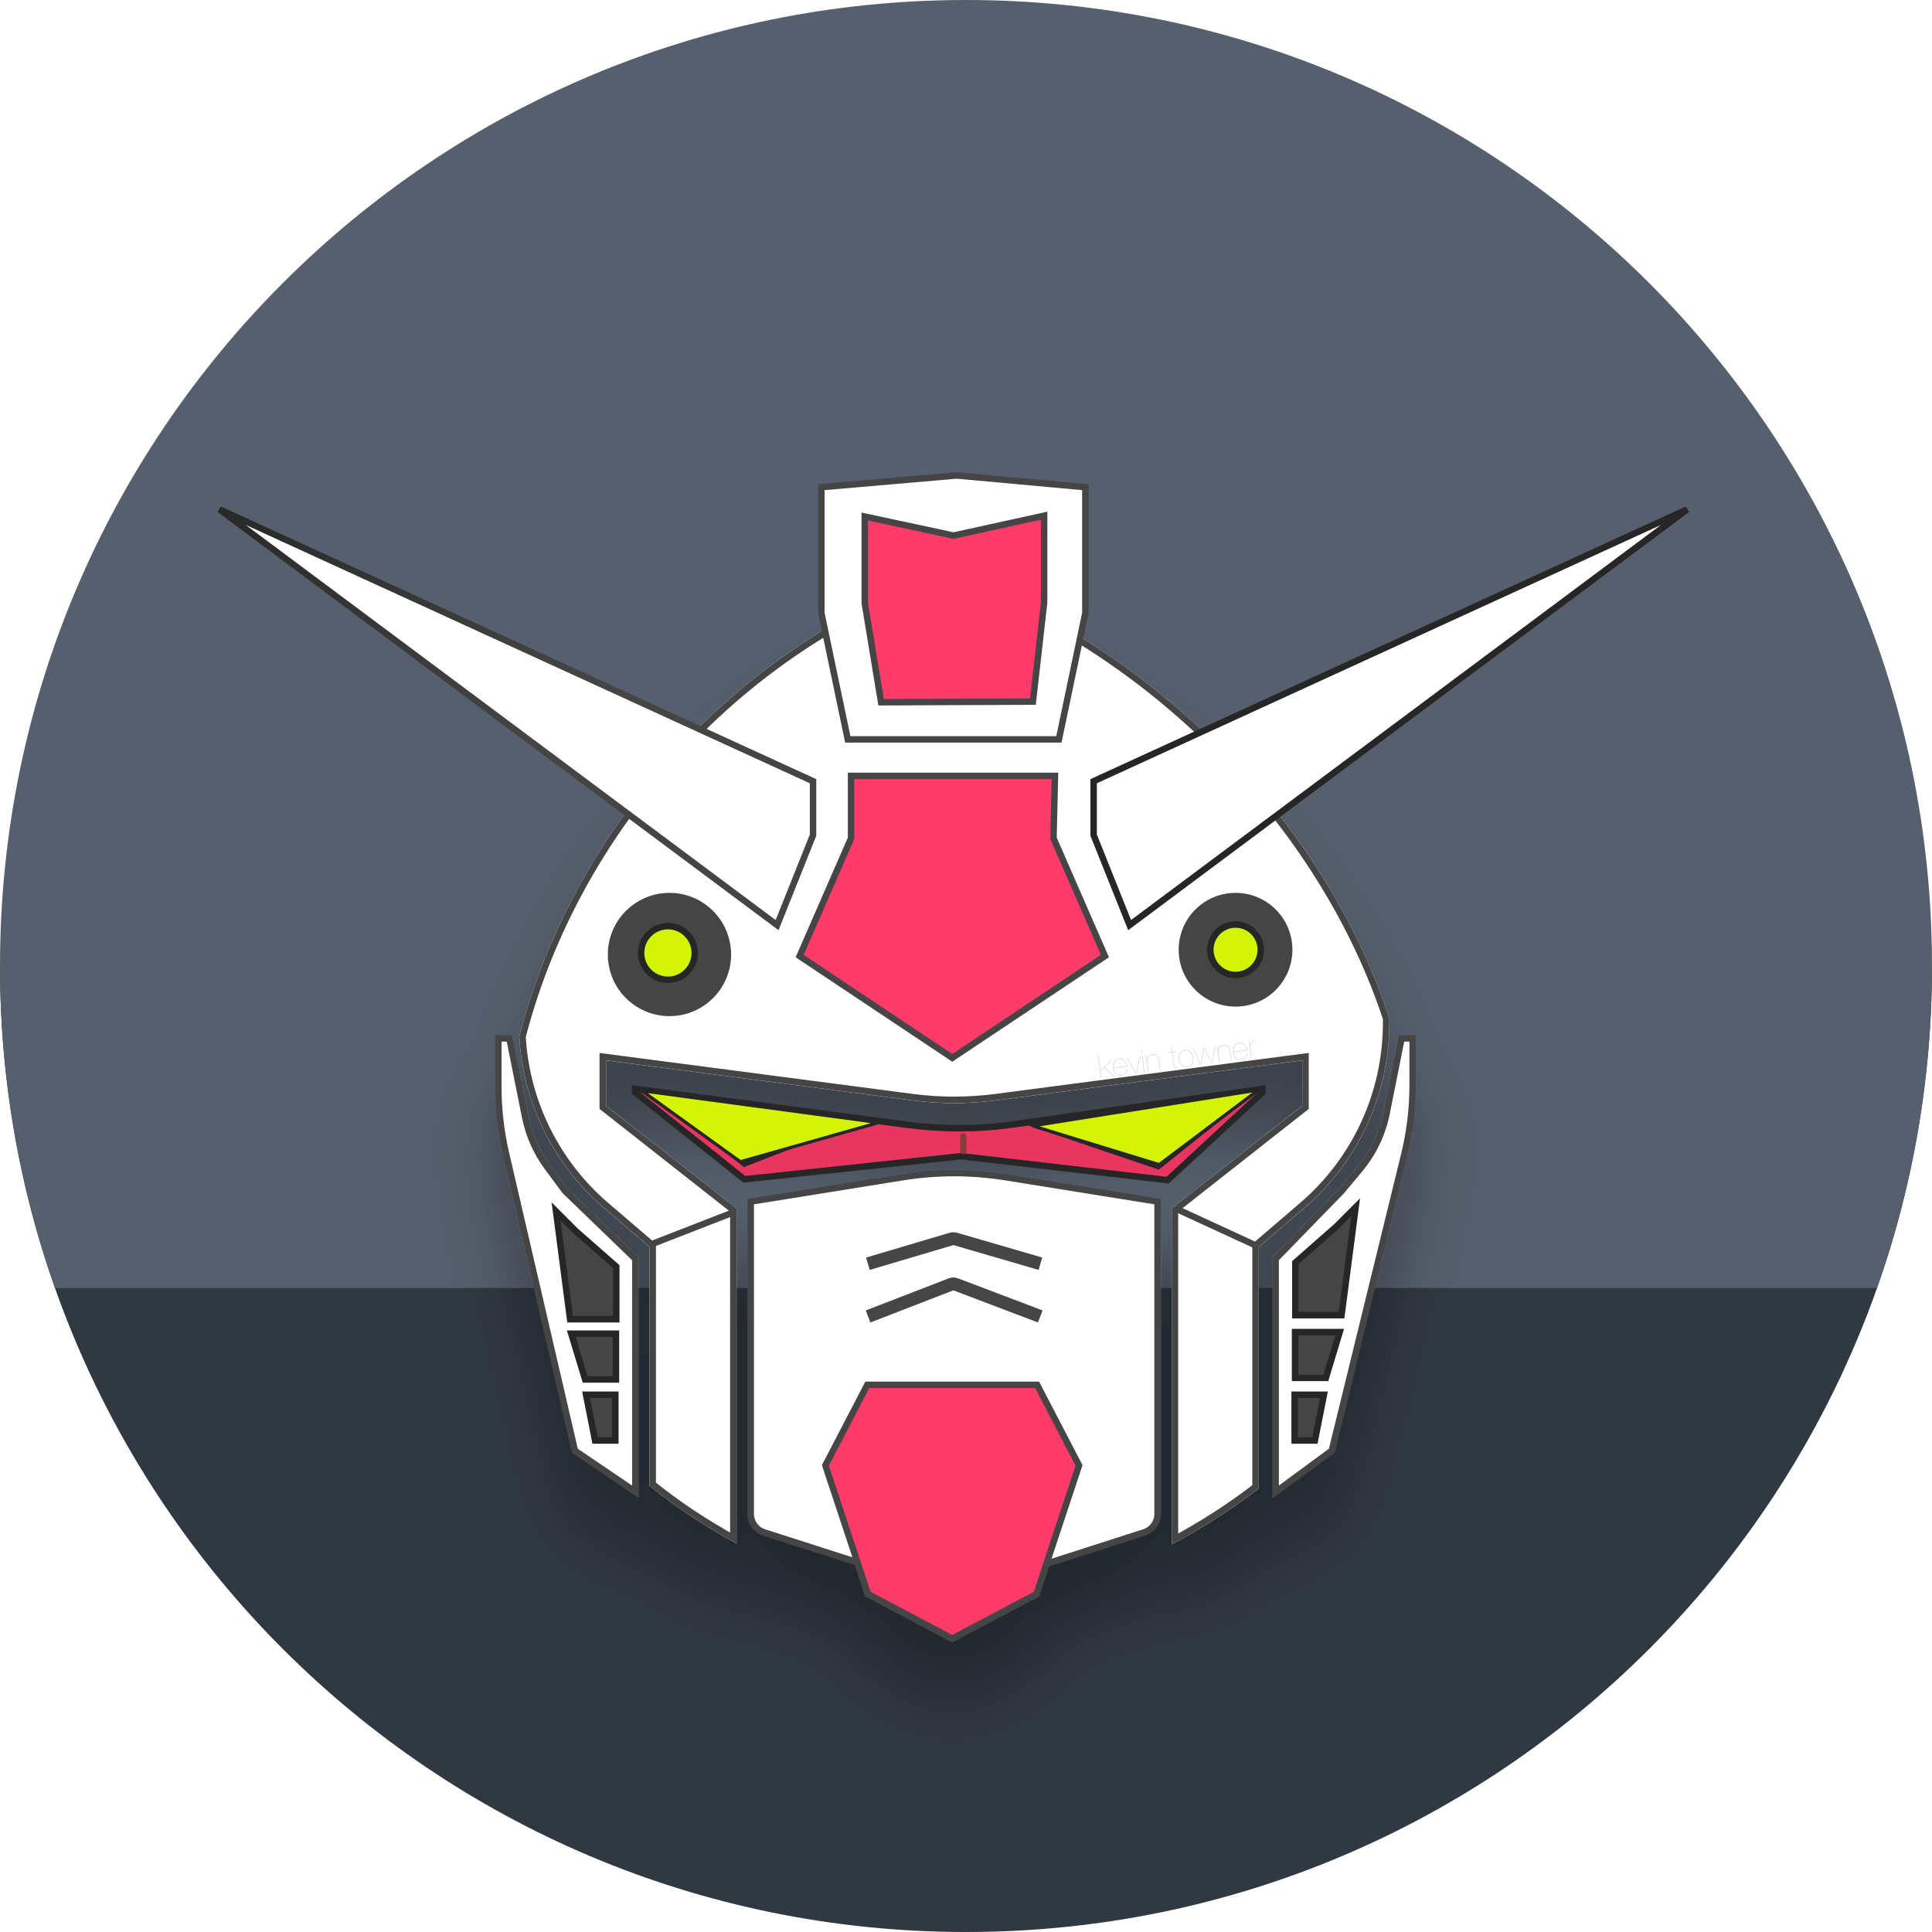
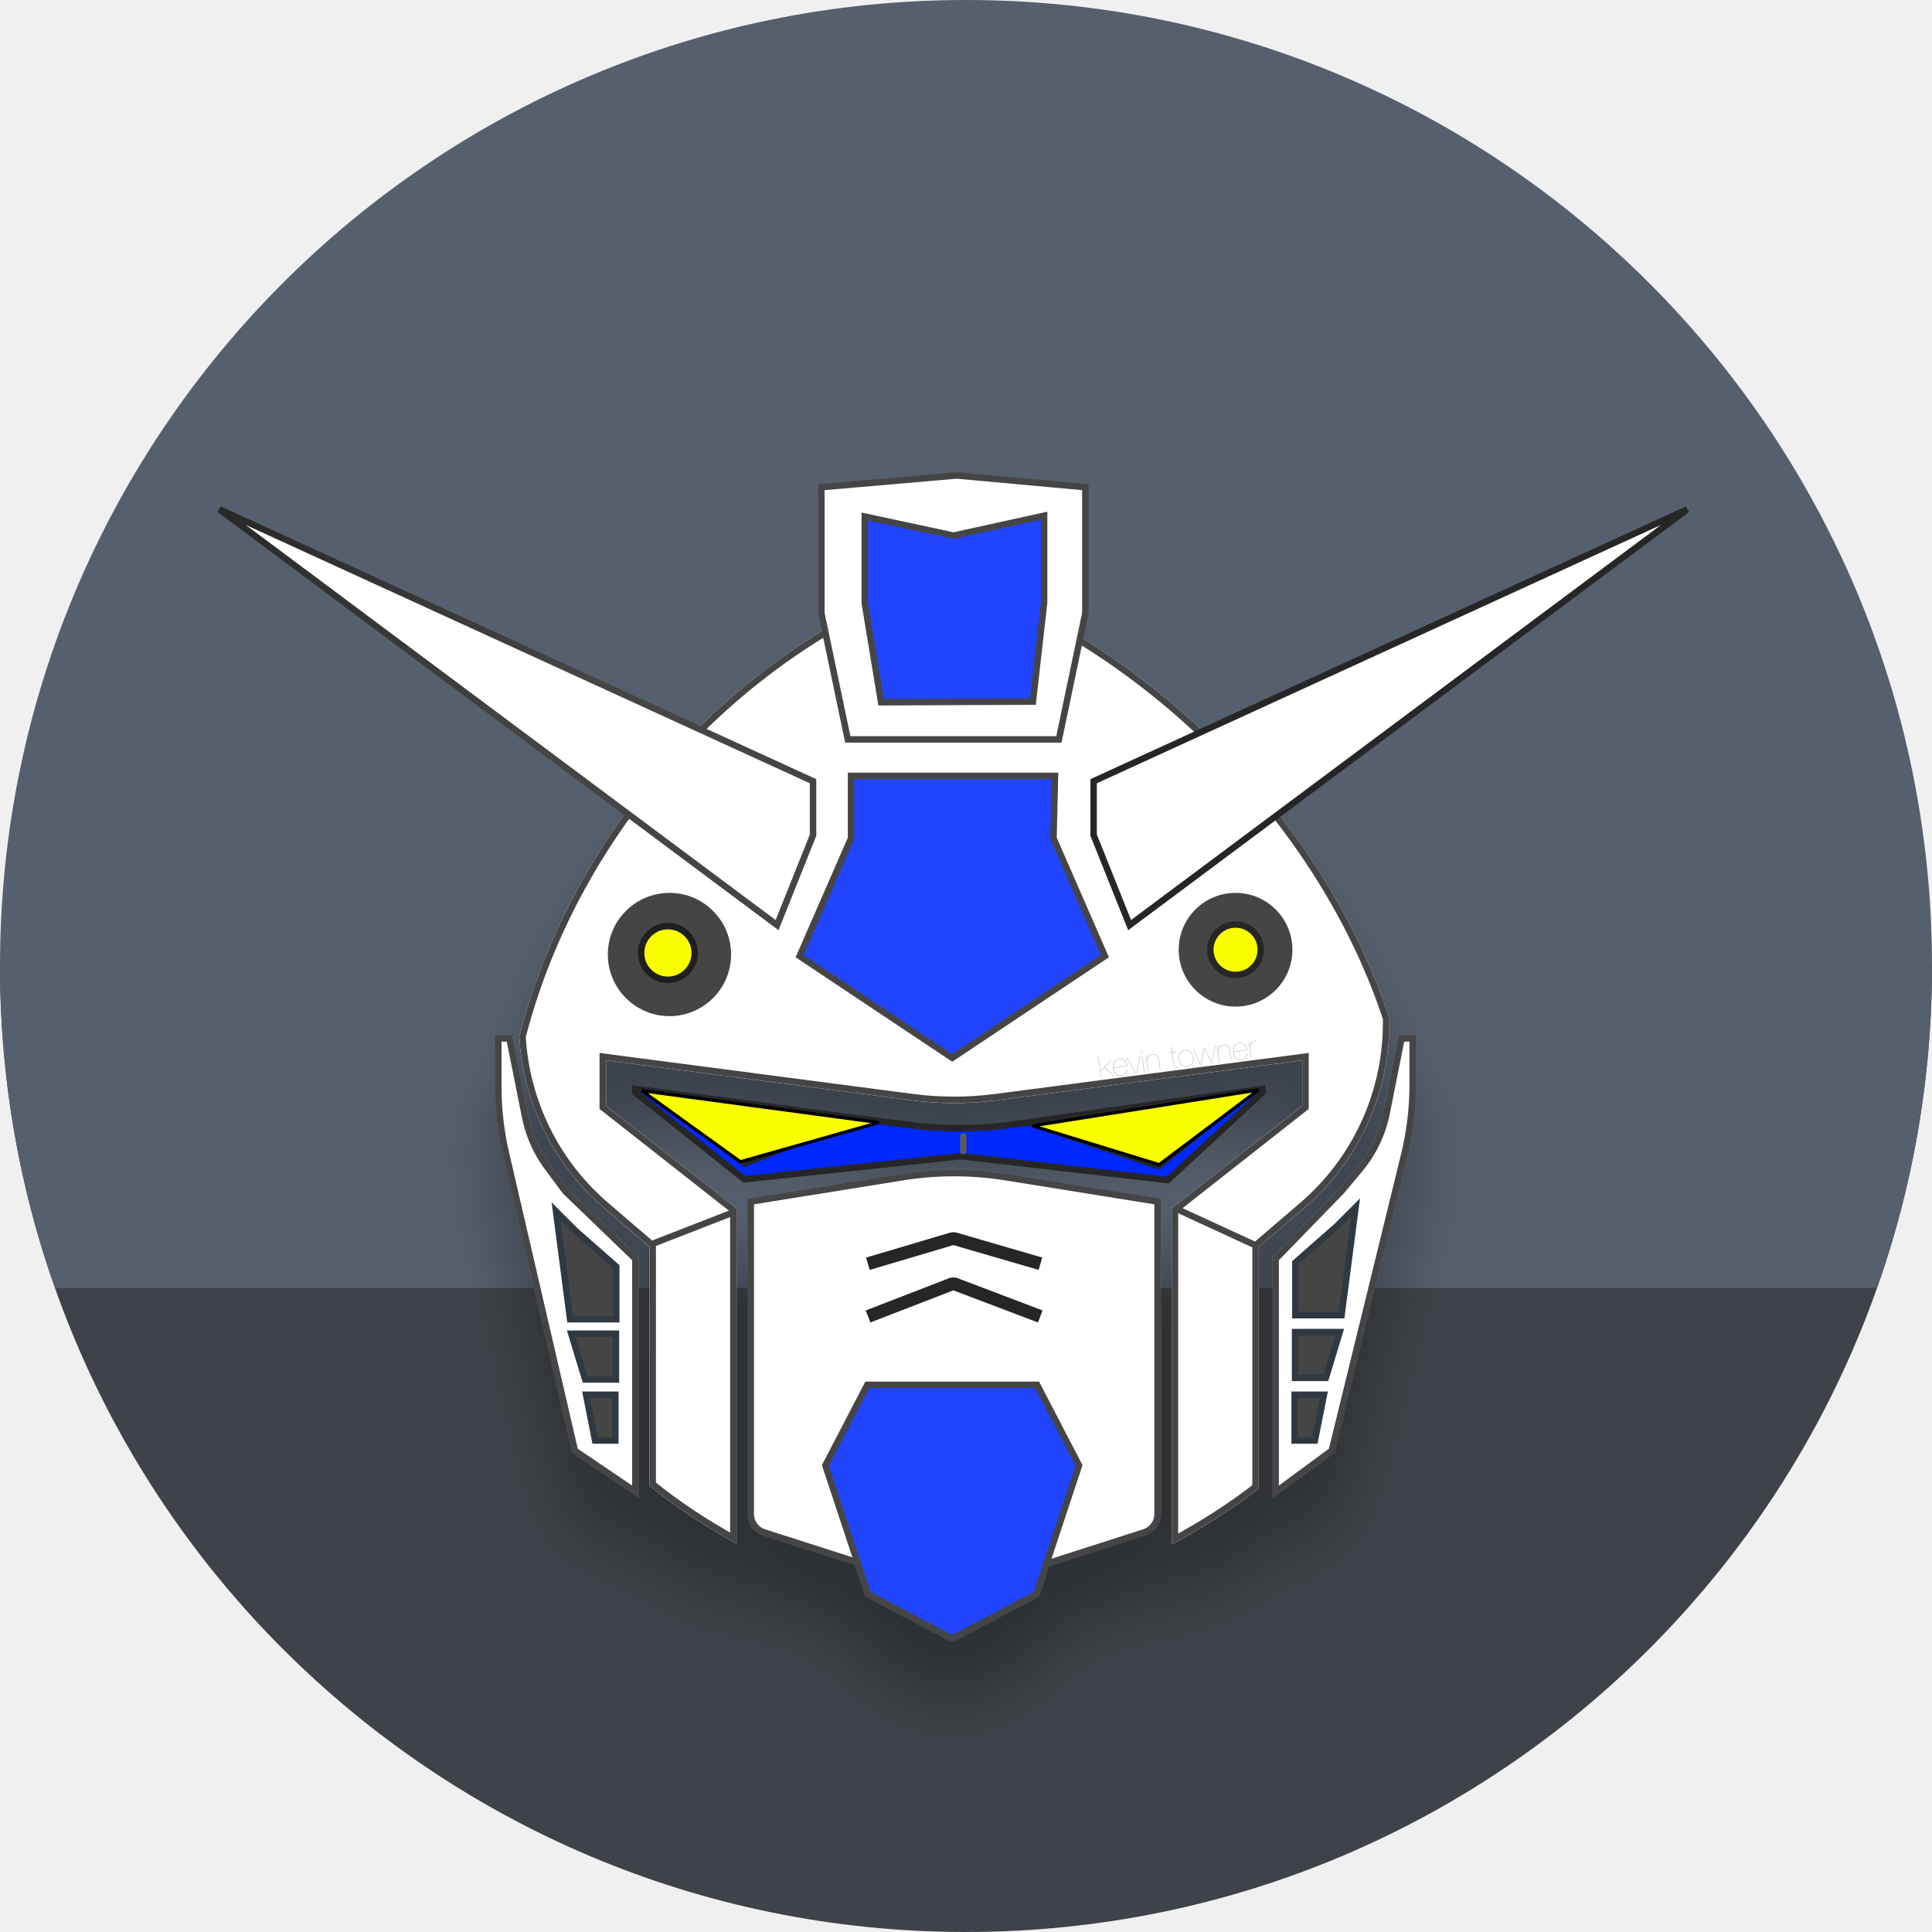
<svg xmlns="http://www.w3.org/2000/svg" width="60" height="60" viewBox="0 0 60 60" fill="none">
-   <rect width="60" height="60" fill="white" />
-   <path fill-rule="evenodd" clip-rule="evenodd" d="M30 60C46.569 60 60 46.569 60 30H0C0 46.569 13.431 60 30 60Z" fill="#303841" />
+   <path fill-rule="evenodd" clip-rule="evenodd" d="M30 60C46.569 60 60 46.569 60 30H0C0 46.569 13.431 60 30 60Z" fill="#3F4349" />
  <path fill-rule="evenodd" clip-rule="evenodd" d="M58.293 40C59.398 36.872 60 33.506 60 30C60 13.431 46.569 0 30 0C13.431 0 0 13.431 0 30C0 33.506 0.602 36.872 1.707 40H58.293Z" fill="#565F6D" />
-   <g filter="url(#filter0_d)">
-     <mask id="path-3-inside-1" fill="white">
+   <g filter="url(#filter0_d_406_2)">
+     <mask id="path-3-inside-1_406_2" fill="white">
      <path fill-rule="evenodd" clip-rule="evenodd" d="M43.147 31.618V31.771C43.147 33.977 42.183 36.072 40.508 37.508L39.092 38.722V45.672V46.222C38.289 46.847 37.388 47.427 36.389 47.962V37.531L40.444 34.342V32.928L30.928 34.172C30.067 34.285 29.196 34.285 28.335 34.172L18.819 32.928V34.342L22.874 37.531V47.936C21.868 47.385 20.967 46.786 20.171 46.14V45.671V38.72L18.755 37.507C17.186 36.162 16.241 34.238 16.128 32.187C17.634 26.32 22.186 20.361 29.361 17.752C36.303 20.277 41.281 25.938 43.147 31.618Z" />
    </mask>
    <path fill-rule="evenodd" clip-rule="evenodd" d="M43.147 31.618V31.771C43.147 33.977 42.183 36.072 40.508 37.508L39.092 38.722V45.672V46.222C38.289 46.847 37.388 47.427 36.389 47.962V37.531L40.444 34.342V32.928L30.928 34.172C30.067 34.285 29.196 34.285 28.335 34.172L18.819 32.928V34.342L22.874 37.531V47.936C21.868 47.385 20.967 46.786 20.171 46.14V45.671V38.72L18.755 37.507C17.186 36.162 16.241 34.238 16.128 32.187C17.634 26.32 22.186 20.361 29.361 17.752C36.303 20.277 41.281 25.938 43.147 31.618Z" fill="white" />
-     <path d="M43.147 31.618H43.347V31.586L43.337 31.555L43.147 31.618ZM40.508 37.508L40.378 37.356L40.378 37.356L40.508 37.508ZM39.092 38.722L38.962 38.57L38.892 38.63V38.722H39.092ZM39.092 46.222L39.215 46.38L39.292 46.32V46.222H39.092ZM36.389 47.962H36.189V48.297L36.484 48.139L36.389 47.962ZM36.389 37.531L36.266 37.373L36.189 37.434V37.531H36.389ZM40.444 34.342L40.568 34.499L40.644 34.439V34.342H40.444ZM40.444 32.928H40.644V32.7L40.418 32.73L40.444 32.928ZM30.928 34.172L30.902 33.974L30.902 33.974L30.928 34.172ZM28.335 34.172L28.309 34.371L28.309 34.371L28.335 34.172ZM18.819 32.928L18.845 32.73L18.619 32.7V32.928H18.819ZM18.819 34.342H18.619V34.439L18.696 34.499L18.819 34.342ZM22.874 37.531H23.074V37.434L22.997 37.373L22.874 37.531ZM22.874 47.936L22.778 48.111L23.074 48.273V47.936H22.874ZM20.171 46.14H19.971V46.235L20.045 46.295L20.171 46.14ZM20.171 38.72H20.371V38.628L20.301 38.568L20.171 38.72ZM18.755 37.507L18.625 37.658L18.625 37.658L18.755 37.507ZM16.128 32.187L15.934 32.138L15.926 32.168L15.928 32.199L16.128 32.187ZM29.361 17.752L29.429 17.564L29.361 17.539L29.292 17.564L29.361 17.752ZM42.947 31.618V31.771H43.347V31.618H42.947ZM42.947 31.771C42.947 33.918 42.009 35.959 40.378 37.356L40.639 37.66C42.358 36.186 43.347 34.035 43.347 31.771H42.947ZM40.378 37.356L38.962 38.57L39.223 38.873L40.639 37.66L40.378 37.356ZM38.892 38.722V45.672H39.292V38.722H38.892ZM38.892 45.672V46.222H39.292V45.672H38.892ZM38.969 46.064C38.176 46.682 37.285 47.256 36.295 47.786L36.484 48.139C37.491 47.599 38.402 47.013 39.215 46.38L38.969 46.064ZM36.589 47.962V37.531H36.189V47.962H36.589ZM36.513 37.688L40.568 34.499L40.32 34.185L36.266 37.373L36.513 37.688ZM40.644 34.342V32.928H40.244V34.342H40.644ZM40.418 32.73L30.902 33.974L30.954 34.371L40.47 33.126L40.418 32.73ZM30.902 33.974C30.059 34.084 29.204 34.084 28.361 33.974L28.309 34.371C29.187 34.486 30.076 34.486 30.954 34.371L30.902 33.974ZM28.361 33.974L18.845 32.73L18.793 33.126L28.309 34.371L28.361 33.974ZM18.619 32.928V34.342H19.019V32.928H18.619ZM18.696 34.499L22.75 37.688L22.997 37.373L18.943 34.185L18.696 34.499ZM22.674 37.531V47.936H23.074V37.531H22.674ZM22.97 47.76C21.973 47.214 21.083 46.623 20.297 45.985L20.045 46.295C20.851 46.95 21.762 47.555 22.778 48.111L22.97 47.76ZM20.371 46.14V45.671H19.971V46.14H20.371ZM20.371 45.671V38.72H19.971V45.671H20.371ZM20.301 38.568L18.885 37.355L18.625 37.658L20.041 38.872L20.301 38.568ZM18.885 37.355C17.358 36.046 16.438 34.173 16.327 32.176L15.928 32.199C16.044 34.304 17.015 36.278 18.625 37.658L18.885 37.355ZM16.321 32.237C17.813 26.428 22.322 20.524 29.429 17.94L29.292 17.564C22.05 20.198 17.455 26.212 15.934 32.138L16.321 32.237ZM29.292 17.94C36.176 20.443 41.11 26.057 42.957 31.68L43.337 31.555C41.453 25.818 36.431 20.11 29.429 17.564L29.292 17.94Z" fill="#454545" mask="url(#path-3-inside-1)" />
+     <path d="M43.147 31.618H43.347V31.586L43.337 31.555L43.147 31.618ZM40.508 37.508L40.378 37.356L40.508 37.508ZM39.092 38.722L38.962 38.57L38.892 38.63V38.722H39.092ZM39.092 46.222L39.215 46.38L39.292 46.32V46.222H39.092ZM36.389 47.962H36.189V48.297L36.484 48.139L36.389 47.962ZM36.389 37.531L36.266 37.373L36.189 37.434V37.531H36.389ZM40.444 34.342L40.568 34.499L40.644 34.439V34.342H40.444ZM40.444 32.928H40.644V32.7L40.418 32.73L40.444 32.928ZM30.928 34.172L30.902 33.974L30.928 34.172ZM28.335 34.172L28.309 34.371L28.335 34.172ZM18.819 32.928L18.845 32.73L18.619 32.7V32.928H18.819ZM18.819 34.342H18.619V34.439L18.696 34.499L18.819 34.342ZM22.874 37.531H23.074V37.434L22.997 37.373L22.874 37.531ZM22.874 47.936L22.778 48.111L23.074 48.273V47.936H22.874ZM20.171 46.14H19.971V46.235L20.045 46.295L20.171 46.14ZM20.171 38.72H20.371V38.628L20.301 38.568L20.171 38.72ZM18.755 37.507L18.625 37.658H18.625L18.755 37.507ZM16.128 32.187L15.934 32.138L15.926 32.168L15.928 32.198L16.128 32.187ZM29.361 17.752L29.429 17.564L29.361 17.539L29.292 17.564L29.361 17.752ZM42.947 31.618V31.771H43.347V31.618H42.947ZM42.947 31.771C42.947 33.918 42.009 35.959 40.378 37.356L40.639 37.66C42.358 36.186 43.347 34.035 43.347 31.771H42.947ZM40.378 37.356L38.962 38.57L39.223 38.873L40.639 37.66L40.378 37.356ZM38.892 38.722V45.672H39.292V38.722H38.892ZM38.892 45.672V46.222H39.292V45.672H38.892ZM38.969 46.064C38.176 46.682 37.285 47.256 36.295 47.786L36.484 48.139C37.491 47.599 38.402 47.013 39.215 46.38L38.969 46.064ZM36.589 47.962V37.531H36.189V47.962H36.589ZM36.513 37.688L40.568 34.499L40.32 34.185L36.266 37.373L36.513 37.688ZM40.644 34.342V32.928H40.244V34.342H40.644ZM40.418 32.73L30.902 33.974L30.954 34.371L40.47 33.126L40.418 32.73ZM30.902 33.974C30.059 34.084 29.204 34.084 28.361 33.974L28.309 34.371C29.187 34.486 30.076 34.486 30.954 34.371L30.902 33.974ZM28.361 33.974L18.845 32.73L18.793 33.126L28.309 34.371L28.361 33.974ZM18.619 32.928V34.342H19.019V32.928H18.619ZM18.696 34.499L22.75 37.688L22.997 37.373L18.943 34.185L18.696 34.499ZM22.674 37.531V47.936H23.074V37.531H22.674ZM22.97 47.76C21.973 47.214 21.083 46.623 20.297 45.985L20.045 46.295C20.851 46.95 21.762 47.555 22.778 48.111L22.97 47.76ZM20.371 46.14V45.671H19.971V46.14H20.371ZM20.371 45.671V38.72H19.971V45.671H20.371ZM20.301 38.568L18.885 37.355L18.625 37.658L20.041 38.872L20.301 38.568ZM18.885 37.355C17.358 36.046 16.438 34.173 16.327 32.176L15.928 32.198C16.044 34.304 17.015 36.278 18.625 37.658L18.885 37.355ZM16.321 32.237C17.813 26.428 22.322 20.524 29.429 17.94L29.292 17.564C22.05 20.198 17.455 26.212 15.934 32.138L16.321 32.237ZM29.292 17.94C36.176 20.443 41.11 26.057 42.957 31.68L43.337 31.555C41.453 25.818 36.431 20.11 29.429 17.564L29.292 17.94Z" fill="#454545" mask="url(#path-3-inside-1_406_2)" />
    <path d="M23.399 37.303L23.315 37.316V37.401V47.017C23.315 47.278 23.483 47.509 23.732 47.589L29.601 49.473L29.632 49.483L29.663 49.473L35.532 47.589C35.781 47.509 35.949 47.278 35.949 47.017V37.401V37.316L35.865 37.303L31.233 36.559C30.172 36.389 29.092 36.389 28.031 36.559L23.399 37.303Z" fill="white" stroke="#454545" stroke-width="0.2" />
-     <path d="M32.209 43.007L33.51 45.51L32.187 49.505L29.572 50.887L26.956 49.505L25.633 45.51L26.934 43.007L29.572 43.007L32.209 43.007Z" fill="#FF3B6A" stroke="#454545" stroke-width="0.2" />
-     <path d="M27.145 39.19L29.551 38.476C29.587 38.465 29.627 38.465 29.663 38.475L32.119 39.19" stroke="#464646" stroke-width="0.4" stroke-linecap="square" />
-     <path d="M27.145 40.812L29.536 39.886C29.582 39.869 29.633 39.868 29.679 39.886L32.119 40.812" stroke="#464646" stroke-width="0.4" stroke-linecap="square" />
+     <path d="M32.209 43.007L33.51 45.51L32.187 49.505L29.572 50.887L26.956 49.505L25.633 45.51L26.934 43.007L29.572 43.007L32.209 43.007Z" fill="#2144FF" stroke="#454545" stroke-width="0.2" />
+     <path d="M27.145 39.19L29.551 38.476C29.587 38.465 29.627 38.465 29.663 38.475L32.119 39.19" stroke="#262626" stroke-width="0.4" stroke-linecap="square" />
+     <path d="M27.145 40.812L29.536 39.886C29.582 39.869 29.633 39.868 29.679 39.886L32.119 40.812" stroke="#262626" stroke-width="0.4" stroke-linecap="square" />
    <path d="M19.731 39.136V39.094L19.7 39.065L17.552 36.993L17.003 36.254C16.659 35.791 16.422 35.258 16.309 34.692L15.836 32.329L15.82 32.249H15.738H15.576H15.476V32.349V33.752C15.476 34.444 15.555 35.133 15.711 35.807L17.846 45.013L17.855 45.051L17.887 45.074L19.574 46.217L19.731 46.323V46.135V39.136Z" fill="white" stroke="#454545" stroke-width="0.2" />
-     <path d="M18.172 42.841L17.741 41.419H19.129V42.841H18.172Z" fill="#454545" stroke="#262626" stroke-width="0.2" />
-     <path d="M17.705 40.971L17.268 37.62L17.871 38.223L17.871 38.223L17.876 38.227L18.524 38.797L19.139 39.337V40.971H17.705Z" fill="#454545" stroke="#262626" stroke-width="0.2" />
-     <path d="M18.481 44.737L18.201 43.315H19.11V44.737H18.481Z" fill="#454545" stroke="#262626" stroke-width="0.2" />
+     <path d="M18.172 42.84L17.741 41.419H19.129V42.84H18.172Z" fill="#454545" stroke="#303841" stroke-width="0.2" />
+     <path d="M17.268 37.62L17.871 38.223L17.871 38.223L17.876 38.227L18.524 38.797L19.139 39.337V40.971H17.705L17.268 37.62Z" fill="#454545" stroke="#303841" stroke-width="0.2" />
+     <path d="M18.481 44.737L18.201 43.315H19.11V44.737H18.481Z" fill="#454545" stroke="#303841" stroke-width="0.2" />
    <path d="M39.617 39.136V39.096L39.645 39.067L41.663 36.992L42.233 36.309C42.649 35.809 42.934 35.214 43.062 34.576L43.511 32.329L43.527 32.249H43.609H43.771H43.871V32.349V33.695C43.871 34.425 43.784 35.152 43.61 35.86L41.368 45.014L41.359 45.05L41.33 45.071L39.776 46.215L39.617 46.332V46.135V39.136Z" fill="white" stroke="#454545" stroke-width="0.2" />
-     <path d="M41.176 42.791L41.606 41.369H40.219V42.791H41.176Z" fill="#454545" stroke="#262626" stroke-width="0.2" />
-     <path d="M41.663 40.844L42.1 37.493L41.497 38.096L41.497 38.096L41.492 38.1L40.228 39.211V40.844H41.663Z" fill="#454545" stroke="#262626" stroke-width="0.2" />
-     <path d="M40.835 44.737L41.116 43.315H40.206V44.737H40.835Z" fill="#454545" stroke="#262626" stroke-width="0.2" />
+     <path d="M41.176 42.791L41.606 41.369H40.219V42.791H41.176Z" fill="#454545" stroke="#303841" stroke-width="0.2" />
+     <path d="M42.1 37.493L41.497 38.096L41.497 38.096L41.492 38.1L40.228 39.211V40.844H41.663L42.1 37.493Z" fill="#454545" stroke="#303841" stroke-width="0.2" />
+     <path d="M40.835 44.737L41.116 43.315H40.206V44.737H40.835Z" fill="#454545" stroke="#303841" stroke-width="0.2" />
  </g>
  <circle cx="20.791" cy="29.643" r="1.914" fill="#454545" />
-   <circle cx="20.743" cy="29.595" r="0.833" fill="#D3F406" stroke="#262626" stroke-width="0.2" />
+   <circle cx="20.743" cy="29.595" r="0.833" fill="#FAFF00" stroke="#1F1F1F" stroke-width="0.2" />
  <circle cx="38.371" cy="29.495" r="1.766" fill="#454545" />
-   <circle cx="38.371" cy="29.495" r="0.783" fill="#D3F406" stroke="#262626" stroke-width="0.2" />
-   <path d="M29.855 35.908L29.844 35.907L29.833 35.908L23.116 36.624L19.723 33.922V33.814L28.194 34.934C29.289 35.079 30.398 35.074 31.491 34.917L39.204 33.816L39.204 33.927L36.262 36.65L29.855 35.908Z" fill="#E93661" stroke="#262626" stroke-width="0.2" />
+   <circle cx="38.371" cy="29.495" r="0.783" fill="#FAFF00" stroke="#262626" stroke-width="0.2" />
+   <path d="M29.855 35.908L29.844 35.907L29.833 35.908L23.116 36.624L19.723 33.922V33.814L28.194 34.934C29.289 35.079 30.398 35.074 31.491 34.917L39.204 33.816L39.204 33.927L36.262 36.65L29.855 35.908Z" fill="#0028FF" stroke="#262626" stroke-width="0.2" />
  <path d="M20.021 33.794L27.019 34.727L23.102 36.245L20.021 33.794Z" fill="#262626" />
  <path d="M39.234 33.727L31.806 34.908L35.989 36.325L39.234 33.727Z" fill="#262626" />
-   <path d="M22.992 36.08L19.93 33.873L27.292 34.861L22.992 36.08Z" fill="#D3F406" stroke="#262626" stroke-width="0.1" />
-   <path d="M35.999 36.17L39.084 33.848L32.067 34.963L35.999 36.17Z" fill="#D3F406" stroke="#262626" stroke-width="0.1" />
-   <line x1="29.918" y1="35.293" x2="29.918" y2="35.746" stroke="#893A3A" stroke-width="0.2" stroke-linecap="round" />
-   <path d="M26.43 24.096L29.574 24.096L32.763 24.096L32.718 26.012L32.717 26.034L32.726 26.054L34.314 29.692L29.574 32.853L24.834 29.692L26.422 26.054L26.43 26.035V26.014V24.096Z" fill="#FF3B6A" stroke="#454545" stroke-width="0.2" />
-   <path d="M25.25 25.937L24.133 28.73L6.816 15.819L25.25 24.261L25.25 25.937Z" fill="white" stroke="url(#paint0_linear)" stroke-width="0.2" />
-   <path d="M33.964 25.937L35.081 28.73L52.398 15.819L33.964 24.261L33.964 25.937Z" fill="white" stroke="url(#paint1_linear)" stroke-width="0.2" />
+   <path d="M22.992 36.08L19.93 33.873L27.292 34.861L22.992 36.08Z" fill="#FAFF00" stroke="black" stroke-width="0.1" />
+   <path d="M35.999 36.17L39.084 33.848L32.067 34.963L35.999 36.17Z" fill="#FAFF00" stroke="black" stroke-width="0.1" />
+   <line x1="29.918" y1="35.293" x2="29.918" y2="35.746" stroke="#5C5C5C" stroke-width="0.2" stroke-linecap="round" />
+   <path d="M26.43 26.014V24.096L29.574 24.096L32.763 24.096L32.718 26.012L32.717 26.034L32.726 26.054L34.314 29.692L29.574 32.853L24.834 29.692L26.422 26.054L26.43 26.035V26.014Z" fill="#2144FF" stroke="#454545" stroke-width="0.2" />
+   <path d="M25.25 25.937L24.133 28.73L6.816 15.819L25.25 24.261L25.25 25.937Z" fill="white" stroke="url(#paint0_linear_406_2)" stroke-width="0.2" />
+   <path d="M33.964 25.937L35.081 28.73L52.398 15.819L33.964 24.261L33.964 25.937Z" fill="white" stroke="url(#paint1_linear_406_2)" stroke-width="0.2" />
  <path d="M25.508 19.041V15.13L29.712 14.766L33.706 15.13V19.041L32.885 22.963H26.329L25.508 19.041Z" fill="white" stroke="#454545" stroke-width="0.2" />
-   <path d="M26.855 18.725L26.855 16.041L29.591 16.628L29.613 16.633L29.635 16.628L32.426 16.015L32.426 18.716L32.078 21.789L27.363 21.809L26.855 18.725Z" fill="#FF3B6A" stroke="#454545" stroke-width="0.2" stroke-linecap="round" />
+   <path d="M26.855 18.725L26.855 16.041L29.591 16.628L29.613 16.633L29.635 16.628L32.426 16.015L32.426 18.716L32.078 21.789L27.363 21.809L26.855 18.725Z" fill="#2144FF" stroke="#454545" stroke-width="0.2" stroke-linecap="round" />
  <path d="M20.3 38.614L22.7 37.68" stroke="#454545" stroke-width="0.2" stroke-linecap="square" />
  <path d="M38.86 38.614L36.66 37.6" stroke="#454545" stroke-width="0.2" stroke-linecap="square" />
-   <path d="M34.181 33.289L34.299 33.163L34.578 33.432L34.604 33.428L34.312 33.147L34.52 32.921L34.491 32.925L34.178 33.264L34.113 32.774L34.093 32.776L34.187 33.484L34.207 33.481L34.181 33.289ZM34.584 33.176L35.011 33.119C35.007 33.084 34.999 33.051 34.986 33.02C34.974 32.988 34.957 32.961 34.935 32.939C34.914 32.916 34.888 32.899 34.857 32.888C34.826 32.876 34.791 32.873 34.752 32.878C34.723 32.882 34.696 32.892 34.671 32.907C34.645 32.923 34.624 32.943 34.606 32.969C34.589 32.995 34.576 33.024 34.568 33.059C34.56 33.094 34.558 33.132 34.564 33.175C34.569 33.212 34.578 33.247 34.591 33.279C34.604 33.31 34.621 33.337 34.642 33.359C34.663 33.38 34.688 33.396 34.718 33.405C34.748 33.415 34.783 33.417 34.822 33.411C34.88 33.403 34.927 33.38 34.962 33.343C34.998 33.304 35.015 33.255 35.014 33.194L34.995 33.197C34.993 33.254 34.977 33.3 34.945 33.333C34.914 33.365 34.871 33.385 34.818 33.392C34.782 33.397 34.75 33.395 34.723 33.386C34.696 33.376 34.674 33.362 34.655 33.342C34.636 33.322 34.621 33.298 34.609 33.27C34.598 33.242 34.59 33.21 34.584 33.176ZM34.988 33.102L34.582 33.156C34.579 33.12 34.581 33.087 34.589 33.057C34.596 33.027 34.608 33.001 34.623 32.979C34.638 32.956 34.657 32.938 34.68 32.924C34.703 32.91 34.728 32.902 34.756 32.898C34.789 32.894 34.819 32.896 34.846 32.905C34.873 32.914 34.896 32.927 34.915 32.946C34.935 32.965 34.951 32.988 34.963 33.016C34.976 33.042 34.984 33.071 34.988 33.102ZM35.394 32.805L35.277 33.319L35.275 33.319L35.013 32.856L34.99 32.859L35.267 33.34L35.292 33.337L35.416 32.802L35.394 32.805ZM35.466 32.696L35.453 32.595L35.433 32.598L35.446 32.698L35.466 32.696ZM35.547 33.303L35.479 32.794L35.459 32.796L35.527 33.306L35.547 33.303ZM35.588 32.779L35.656 33.289L35.675 33.286L35.637 32.998C35.633 32.969 35.634 32.941 35.638 32.915C35.643 32.888 35.651 32.864 35.664 32.843C35.677 32.821 35.694 32.803 35.716 32.788C35.738 32.773 35.764 32.764 35.794 32.76C35.816 32.757 35.837 32.758 35.857 32.761C35.877 32.765 35.896 32.773 35.912 32.784C35.929 32.796 35.944 32.811 35.955 32.831C35.966 32.851 35.974 32.875 35.978 32.905L36.022 33.24L36.042 33.237L35.997 32.899C35.993 32.87 35.985 32.844 35.973 32.823C35.961 32.801 35.946 32.783 35.928 32.77C35.91 32.757 35.889 32.747 35.865 32.742C35.843 32.737 35.818 32.736 35.791 32.74C35.766 32.743 35.744 32.75 35.724 32.76C35.705 32.769 35.688 32.781 35.674 32.796C35.66 32.811 35.649 32.827 35.641 32.845C35.633 32.863 35.628 32.882 35.626 32.902L35.624 32.902L35.608 32.776L35.588 32.779ZM36.416 32.689L36.532 32.674L36.529 32.654L36.414 32.669L36.392 32.509L36.373 32.511L36.394 32.672L36.301 32.684L36.303 32.704L36.397 32.692L36.449 33.086C36.454 33.123 36.465 33.147 36.483 33.158C36.501 33.169 36.522 33.173 36.545 33.17C36.56 33.168 36.571 33.167 36.576 33.165C36.581 33.164 36.587 33.162 36.593 33.161L36.591 33.141C36.587 33.143 36.582 33.145 36.574 33.146C36.566 33.147 36.557 33.149 36.547 33.15C36.539 33.151 36.532 33.152 36.523 33.152C36.515 33.152 36.508 33.149 36.5 33.145C36.493 33.141 36.486 33.133 36.48 33.123C36.475 33.113 36.471 33.099 36.468 33.08L36.416 32.689ZM36.625 32.9C36.621 32.869 36.621 32.837 36.626 32.806C36.631 32.776 36.641 32.748 36.656 32.723C36.671 32.697 36.69 32.676 36.714 32.659C36.739 32.641 36.768 32.63 36.803 32.626C36.836 32.621 36.867 32.624 36.895 32.635C36.923 32.645 36.948 32.66 36.968 32.681C36.989 32.701 37.006 32.726 37.019 32.754C37.032 32.783 37.041 32.813 37.045 32.845C37.049 32.877 37.048 32.909 37.043 32.94C37.039 32.971 37.029 32.999 37.014 33.024C36.999 33.049 36.98 33.07 36.955 33.088C36.931 33.104 36.902 33.115 36.868 33.119C36.834 33.124 36.803 33.121 36.775 33.112C36.747 33.101 36.723 33.086 36.702 33.066C36.681 33.045 36.664 33.02 36.651 32.992C36.638 32.963 36.63 32.933 36.625 32.9ZM36.606 32.903C36.61 32.938 36.62 32.971 36.634 33.002C36.648 33.033 36.666 33.059 36.689 33.081C36.712 33.102 36.739 33.119 36.769 33.13C36.799 33.14 36.833 33.143 36.87 33.138C36.908 33.133 36.94 33.122 36.966 33.103C36.993 33.085 37.014 33.062 37.03 33.035C37.046 33.008 37.057 32.978 37.063 32.945C37.069 32.911 37.069 32.877 37.065 32.842C37.06 32.807 37.05 32.774 37.036 32.744C37.022 32.713 37.004 32.686 36.98 32.664C36.958 32.643 36.932 32.626 36.901 32.616C36.871 32.604 36.837 32.601 36.8 32.606C36.762 32.611 36.73 32.623 36.704 32.642C36.678 32.66 36.656 32.683 36.639 32.71C36.623 32.737 36.613 32.767 36.607 32.801C36.601 32.834 36.601 32.868 36.606 32.903ZM37.725 32.495L37.636 33.005L37.634 33.005L37.412 32.536L37.381 32.541L37.289 33.051L37.287 33.051L37.07 32.582L37.051 32.584L37.276 33.073L37.304 33.069L37.399 32.559L37.401 32.558L37.624 33.027L37.65 33.023L37.745 32.492L37.725 32.495ZM37.791 32.486L37.859 32.996L37.879 32.993L37.84 32.705C37.837 32.676 37.837 32.648 37.841 32.622C37.846 32.595 37.855 32.571 37.867 32.55C37.88 32.528 37.898 32.51 37.919 32.495C37.941 32.48 37.967 32.471 37.997 32.467C38.019 32.464 38.04 32.464 38.06 32.468C38.081 32.472 38.099 32.479 38.116 32.491C38.133 32.502 38.147 32.518 38.158 32.538C38.169 32.557 38.177 32.582 38.181 32.612L38.226 32.947L38.245 32.944L38.2 32.606C38.197 32.576 38.188 32.551 38.176 32.53C38.164 32.508 38.149 32.49 38.131 32.477C38.113 32.464 38.092 32.454 38.069 32.449C38.046 32.444 38.021 32.443 37.995 32.447C37.97 32.45 37.947 32.457 37.928 32.467C37.908 32.476 37.891 32.488 37.877 32.503C37.864 32.517 37.853 32.534 37.844 32.552C37.837 32.569 37.832 32.589 37.83 32.609L37.828 32.609L37.811 32.483L37.791 32.486ZM38.311 32.68L38.737 32.623C38.734 32.588 38.726 32.555 38.713 32.524C38.701 32.492 38.684 32.465 38.662 32.443C38.641 32.42 38.615 32.403 38.584 32.392C38.553 32.38 38.518 32.377 38.478 32.383C38.45 32.386 38.423 32.396 38.398 32.411C38.372 32.427 38.351 32.448 38.333 32.474C38.316 32.499 38.303 32.529 38.295 32.563C38.286 32.598 38.285 32.637 38.291 32.679C38.296 32.717 38.305 32.751 38.318 32.783C38.331 32.815 38.348 32.841 38.369 32.863C38.39 32.885 38.415 32.9 38.445 32.91C38.475 32.919 38.51 32.921 38.549 32.915C38.607 32.907 38.654 32.884 38.69 32.847C38.725 32.809 38.742 32.759 38.741 32.699L38.722 32.701C38.721 32.759 38.704 32.804 38.672 32.837C38.641 32.869 38.598 32.889 38.545 32.896C38.508 32.901 38.477 32.899 38.45 32.89C38.423 32.88 38.401 32.866 38.382 32.846C38.363 32.827 38.348 32.803 38.336 32.775C38.325 32.746 38.316 32.715 38.311 32.68ZM38.715 32.606L38.309 32.66C38.306 32.624 38.308 32.592 38.316 32.562C38.323 32.532 38.334 32.506 38.35 32.483C38.365 32.461 38.385 32.442 38.407 32.428C38.43 32.415 38.455 32.406 38.483 32.402C38.516 32.398 38.546 32.4 38.573 32.409C38.599 32.418 38.623 32.432 38.642 32.451C38.662 32.469 38.678 32.492 38.69 32.52C38.703 32.546 38.711 32.575 38.715 32.606ZM38.87 32.861L38.832 32.573C38.828 32.545 38.828 32.517 38.833 32.49C38.837 32.462 38.846 32.438 38.86 32.416C38.874 32.393 38.893 32.374 38.916 32.36C38.94 32.344 38.97 32.335 39.005 32.333L39.003 32.313C38.972 32.316 38.946 32.323 38.924 32.333C38.902 32.344 38.884 32.356 38.869 32.371C38.855 32.386 38.843 32.402 38.836 32.421C38.828 32.439 38.823 32.457 38.821 32.477L38.819 32.477L38.802 32.352L38.782 32.354L38.85 32.864L38.87 32.861Z" fill="#D7D7D7" />
+   <path d="M34.181 33.289L34.299 33.163L34.578 33.432L34.604 33.428L34.312 33.147L34.52 32.921L34.491 32.925L34.178 33.264L34.113 32.774L34.093 32.776L34.187 33.484L34.207 33.481L34.181 33.289ZM34.584 33.176L35.011 33.119C35.007 33.084 34.999 33.051 34.986 33.02C34.974 32.988 34.957 32.961 34.935 32.939C34.914 32.916 34.888 32.899 34.857 32.888C34.826 32.876 34.791 32.873 34.752 32.878C34.723 32.882 34.696 32.892 34.671 32.907C34.645 32.923 34.624 32.943 34.606 32.969C34.589 32.995 34.576 33.024 34.568 33.059C34.56 33.094 34.558 33.132 34.564 33.175C34.569 33.212 34.578 33.247 34.591 33.279C34.604 33.31 34.621 33.337 34.642 33.359C34.663 33.38 34.688 33.396 34.718 33.405C34.748 33.415 34.783 33.417 34.822 33.411C34.88 33.403 34.927 33.38 34.962 33.343C34.998 33.304 35.015 33.255 35.014 33.194L34.995 33.197C34.993 33.254 34.977 33.3 34.945 33.333C34.914 33.365 34.871 33.385 34.818 33.392C34.782 33.397 34.75 33.395 34.723 33.386C34.696 33.376 34.674 33.362 34.655 33.342C34.636 33.322 34.621 33.298 34.609 33.27C34.598 33.242 34.59 33.21 34.584 33.176ZM34.988 33.102L34.582 33.156C34.579 33.12 34.581 33.087 34.589 33.057C34.596 33.027 34.608 33.001 34.623 32.979C34.638 32.956 34.657 32.938 34.68 32.924C34.703 32.91 34.728 32.902 34.756 32.898C34.789 32.894 34.819 32.896 34.846 32.905C34.873 32.914 34.896 32.927 34.915 32.946C34.935 32.965 34.951 32.988 34.963 33.016C34.976 33.042 34.984 33.071 34.988 33.102ZM35.394 32.805L35.277 33.319L35.275 33.319L35.013 32.856L34.99 32.859L35.267 33.34L35.292 33.337L35.416 32.802L35.394 32.805ZM35.466 32.696L35.453 32.595L35.433 32.598L35.446 32.698L35.466 32.696ZM35.547 33.303L35.479 32.794L35.459 32.796L35.527 33.306L35.547 33.303ZM35.588 32.779L35.656 33.289L35.675 33.286L35.637 32.998C35.633 32.969 35.634 32.941 35.638 32.915C35.643 32.888 35.651 32.864 35.664 32.843C35.677 32.821 35.694 32.803 35.716 32.788C35.738 32.773 35.764 32.764 35.794 32.76C35.816 32.757 35.837 32.758 35.857 32.761C35.877 32.765 35.896 32.773 35.912 32.784C35.929 32.796 35.944 32.811 35.955 32.831C35.966 32.851 35.974 32.875 35.978 32.905L36.022 33.24L36.042 33.237L35.997 32.899C35.993 32.87 35.985 32.844 35.973 32.823C35.961 32.801 35.946 32.783 35.928 32.77C35.91 32.757 35.889 32.747 35.865 32.742C35.843 32.737 35.818 32.736 35.791 32.74C35.766 32.743 35.744 32.75 35.724 32.76C35.705 32.769 35.688 32.781 35.674 32.796C35.66 32.811 35.649 32.827 35.641 32.845C35.633 32.863 35.628 32.882 35.626 32.902L35.624 32.902L35.608 32.776L35.588 32.779ZM36.416 32.689L36.532 32.674L36.529 32.654L36.414 32.669L36.392 32.509L36.373 32.511L36.394 32.672L36.301 32.684L36.303 32.704L36.397 32.692L36.449 33.086C36.454 33.123 36.465 33.147 36.483 33.158C36.501 33.169 36.522 33.173 36.545 33.17C36.56 33.168 36.571 33.167 36.576 33.165C36.581 33.164 36.587 33.162 36.593 33.161L36.591 33.141C36.587 33.143 36.582 33.145 36.574 33.146C36.566 33.147 36.557 33.149 36.547 33.15C36.539 33.151 36.532 33.152 36.523 33.152C36.515 33.152 36.508 33.149 36.5 33.145C36.493 33.141 36.486 33.133 36.48 33.123C36.475 33.113 36.471 33.099 36.468 33.08L36.416 32.689ZM36.625 32.9C36.621 32.869 36.621 32.837 36.626 32.806C36.631 32.776 36.641 32.748 36.656 32.723C36.671 32.697 36.69 32.676 36.714 32.659C36.739 32.641 36.768 32.63 36.803 32.626C36.836 32.621 36.867 32.624 36.895 32.635C36.923 32.645 36.948 32.66 36.968 32.681C36.989 32.701 37.006 32.726 37.019 32.754C37.032 32.783 37.041 32.813 37.045 32.845C37.049 32.877 37.048 32.909 37.043 32.94C37.039 32.971 37.029 32.999 37.014 33.024C36.999 33.049 36.98 33.07 36.955 33.088C36.931 33.104 36.902 33.115 36.868 33.119C36.834 33.124 36.803 33.121 36.775 33.112C36.747 33.101 36.723 33.086 36.702 33.066C36.681 33.045 36.664 33.02 36.651 32.992C36.638 32.963 36.63 32.933 36.625 32.9ZM36.606 32.903C36.61 32.938 36.62 32.971 36.634 33.002C36.648 33.033 36.666 33.059 36.689 33.081C36.712 33.102 36.739 33.119 36.769 33.13C36.799 33.14 36.833 33.143 36.87 33.138C36.908 33.133 36.94 33.122 36.966 33.103C36.993 33.085 37.014 33.062 37.03 33.035C37.046 33.008 37.057 32.978 37.063 32.945C37.069 32.911 37.069 32.877 37.065 32.842C37.06 32.807 37.05 32.774 37.036 32.744C37.022 32.713 37.004 32.686 36.98 32.664C36.958 32.643 36.932 32.626 36.901 32.616C36.871 32.604 36.837 32.601 36.8 32.606C36.762 32.611 36.73 32.623 36.704 32.642C36.678 32.66 36.656 32.683 36.639 32.71C36.623 32.737 36.613 32.767 36.607 32.801C36.601 32.834 36.601 32.868 36.606 32.903ZM37.725 32.495L37.636 33.005L37.634 33.005L37.412 32.536L37.381 32.541L37.289 33.051L37.287 33.051L37.07 32.582L37.051 32.584L37.276 33.073L37.304 33.069L37.399 32.559L37.401 32.558L37.624 33.027L37.65 33.023L37.745 32.492L37.725 32.495ZM37.791 32.486L37.859 32.996L37.879 32.993L37.84 32.705C37.837 32.676 37.837 32.648 37.841 32.622C37.846 32.595 37.855 32.571 37.867 32.55C37.88 32.528 37.898 32.51 37.919 32.495C37.941 32.48 37.967 32.471 37.997 32.467C38.019 32.464 38.04 32.464 38.06 32.468C38.081 32.472 38.099 32.479 38.116 32.491C38.133 32.502 38.147 32.518 38.158 32.538C38.169 32.557 38.177 32.582 38.181 32.612L38.226 32.947L38.245 32.944L38.2 32.606C38.197 32.576 38.188 32.551 38.176 32.53C38.164 32.508 38.149 32.49 38.131 32.477C38.113 32.464 38.092 32.454 38.069 32.449C38.046 32.444 38.021 32.443 37.995 32.447C37.97 32.45 37.947 32.457 37.928 32.467C37.908 32.476 37.891 32.488 37.877 32.503C37.864 32.517 37.853 32.534 37.844 32.552C37.837 32.569 37.832 32.589 37.83 32.609L37.828 32.609L37.811 32.483L37.791 32.486ZM38.311 32.68L38.737 32.623C38.734 32.588 38.726 32.555 38.713 32.524C38.701 32.492 38.684 32.465 38.662 32.443C38.641 32.42 38.615 32.403 38.584 32.392C38.553 32.38 38.518 32.377 38.478 32.383C38.45 32.386 38.423 32.396 38.398 32.411C38.372 32.427 38.351 32.448 38.333 32.474C38.316 32.499 38.303 32.529 38.295 32.563C38.286 32.598 38.285 32.637 38.291 32.679C38.296 32.717 38.305 32.751 38.318 32.783C38.331 32.815 38.348 32.841 38.369 32.863C38.39 32.885 38.415 32.9 38.445 32.91C38.475 32.919 38.51 32.921 38.549 32.915C38.607 32.907 38.654 32.884 38.69 32.847C38.725 32.809 38.742 32.759 38.741 32.699L38.722 32.701C38.721 32.759 38.704 32.804 38.672 32.837C38.641 32.869 38.598 32.889 38.545 32.896C38.508 32.901 38.477 32.899 38.45 32.89C38.423 32.88 38.401 32.866 38.382 32.846C38.363 32.827 38.348 32.803 38.336 32.775C38.325 32.746 38.316 32.715 38.311 32.68ZM38.715 32.606L38.309 32.66C38.306 32.624 38.308 32.592 38.316 32.562C38.323 32.532 38.334 32.506 38.35 32.483C38.365 32.461 38.385 32.442 38.407 32.428C38.43 32.415 38.455 32.406 38.483 32.402C38.516 32.398 38.546 32.4 38.573 32.409C38.599 32.418 38.623 32.432 38.642 32.451C38.662 32.469 38.678 32.492 38.69 32.52C38.703 32.546 38.711 32.575 38.715 32.606ZM38.87 32.861L38.832 32.573C38.828 32.545 38.828 32.517 38.833 32.49C38.837 32.462 38.846 32.438 38.86 32.416C38.874 32.393 38.893 32.374 38.916 32.36C38.94 32.344 38.97 32.335 39.005 32.333L39.003 32.313C38.972 32.316 38.946 32.323 38.924 32.333C38.902 32.344 38.884 32.356 38.869 32.371C38.855 32.386 38.843 32.402 38.836 32.421C38.828 32.439 38.823 32.457 38.821 32.477L38.819 32.477L38.802 32.352L38.782 32.354L38.85 32.864L38.87 32.861Z" fill="#D1C5C5" />
  <defs>
-     <filter id="filter0_d" x="13.376" y="17.752" width="32.595" height="37.248" filterUnits="userSpaceOnUse" color-interpolation-filters="sRGB">
+     <filter id="filter0_d_406_2" x="13.376" y="17.752" width="32.595" height="37.248" filterUnits="userSpaceOnUse" color-interpolation-filters="sRGB">
      <feFlood flood-opacity="0" result="BackgroundImageFix" />
      <feColorMatrix in="SourceAlpha" type="matrix" values="0 0 0 0 0 0 0 0 0 0 0 0 0 0 0 0 0 0 127 0" result="hardAlpha" />
      <feOffset dy="2" />
      <feGaussianBlur stdDeviation="1" />
      <feComposite in2="hardAlpha" operator="out" />
      <feColorMatrix type="matrix" values="0 0 0 0 0 0 0 0 0 0 0 0 0 0 0 0 0 0 0.3 0" />
-       <feBlend mode="normal" in2="BackgroundImageFix" result="effect1_dropShadow" />
-       <feBlend mode="normal" in="SourceGraphic" in2="effect1_dropShadow" result="shape" />
+       <feBlend mode="normal" in2="BackgroundImageFix" result="effect1_dropShadow_406_2" />
+       <feBlend mode="normal" in="SourceGraphic" in2="effect1_dropShadow_406_2" result="shape" />
    </filter>
-     <linearGradient id="paint0_linear" x1="8.724" y1="12.668" x2="24.397" y2="28.674" gradientUnits="userSpaceOnUse">
+     <linearGradient id="paint0_linear_406_2" x1="8.724" y1="12.668" x2="24.397" y2="28.674" gradientUnits="userSpaceOnUse">
      <stop stop-color="#262626" />
      <stop offset="0.569" stop-color="#454545" />
    </linearGradient>
-     <linearGradient id="paint1_linear" x1="50.49" y1="12.668" x2="34.817" y2="28.674" gradientUnits="userSpaceOnUse">
+     <linearGradient id="paint1_linear_406_2" x1="50.49" y1="12.668" x2="34.817" y2="28.674" gradientUnits="userSpaceOnUse">
      <stop stop-color="#262626" />
      <stop offset="0.392" stop-color="#262626" />
    </linearGradient>
  </defs>
</svg>
